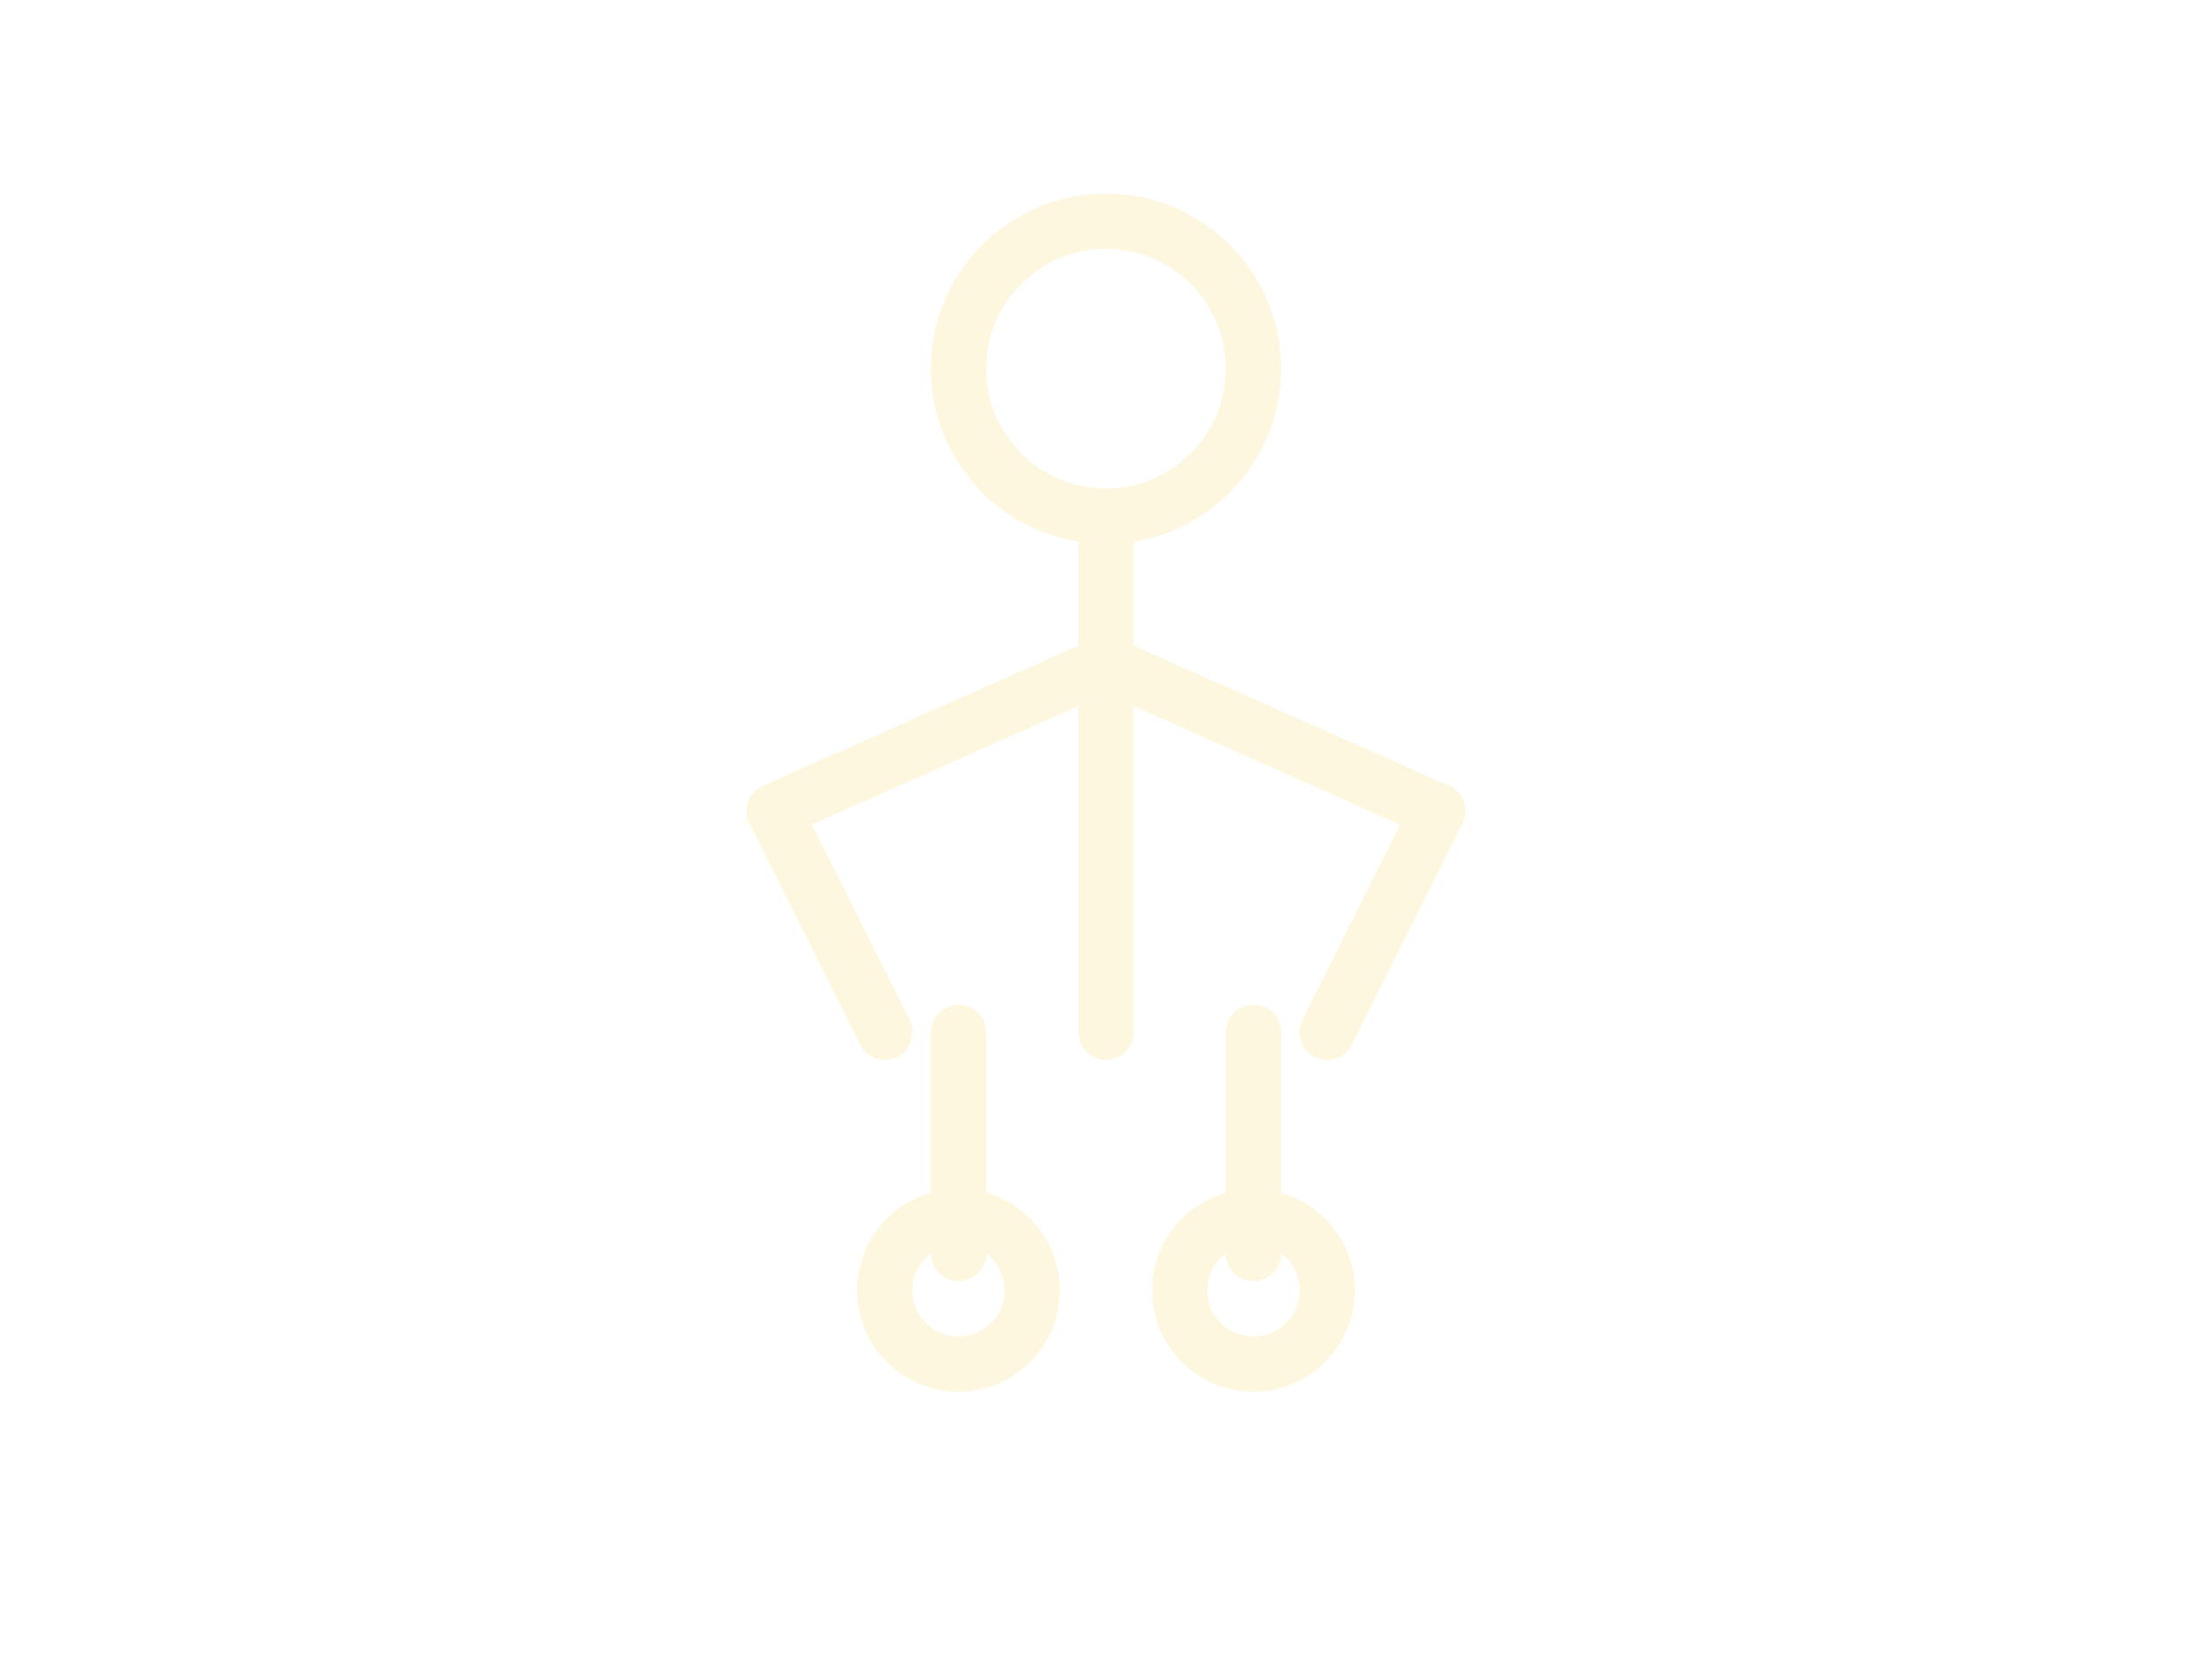
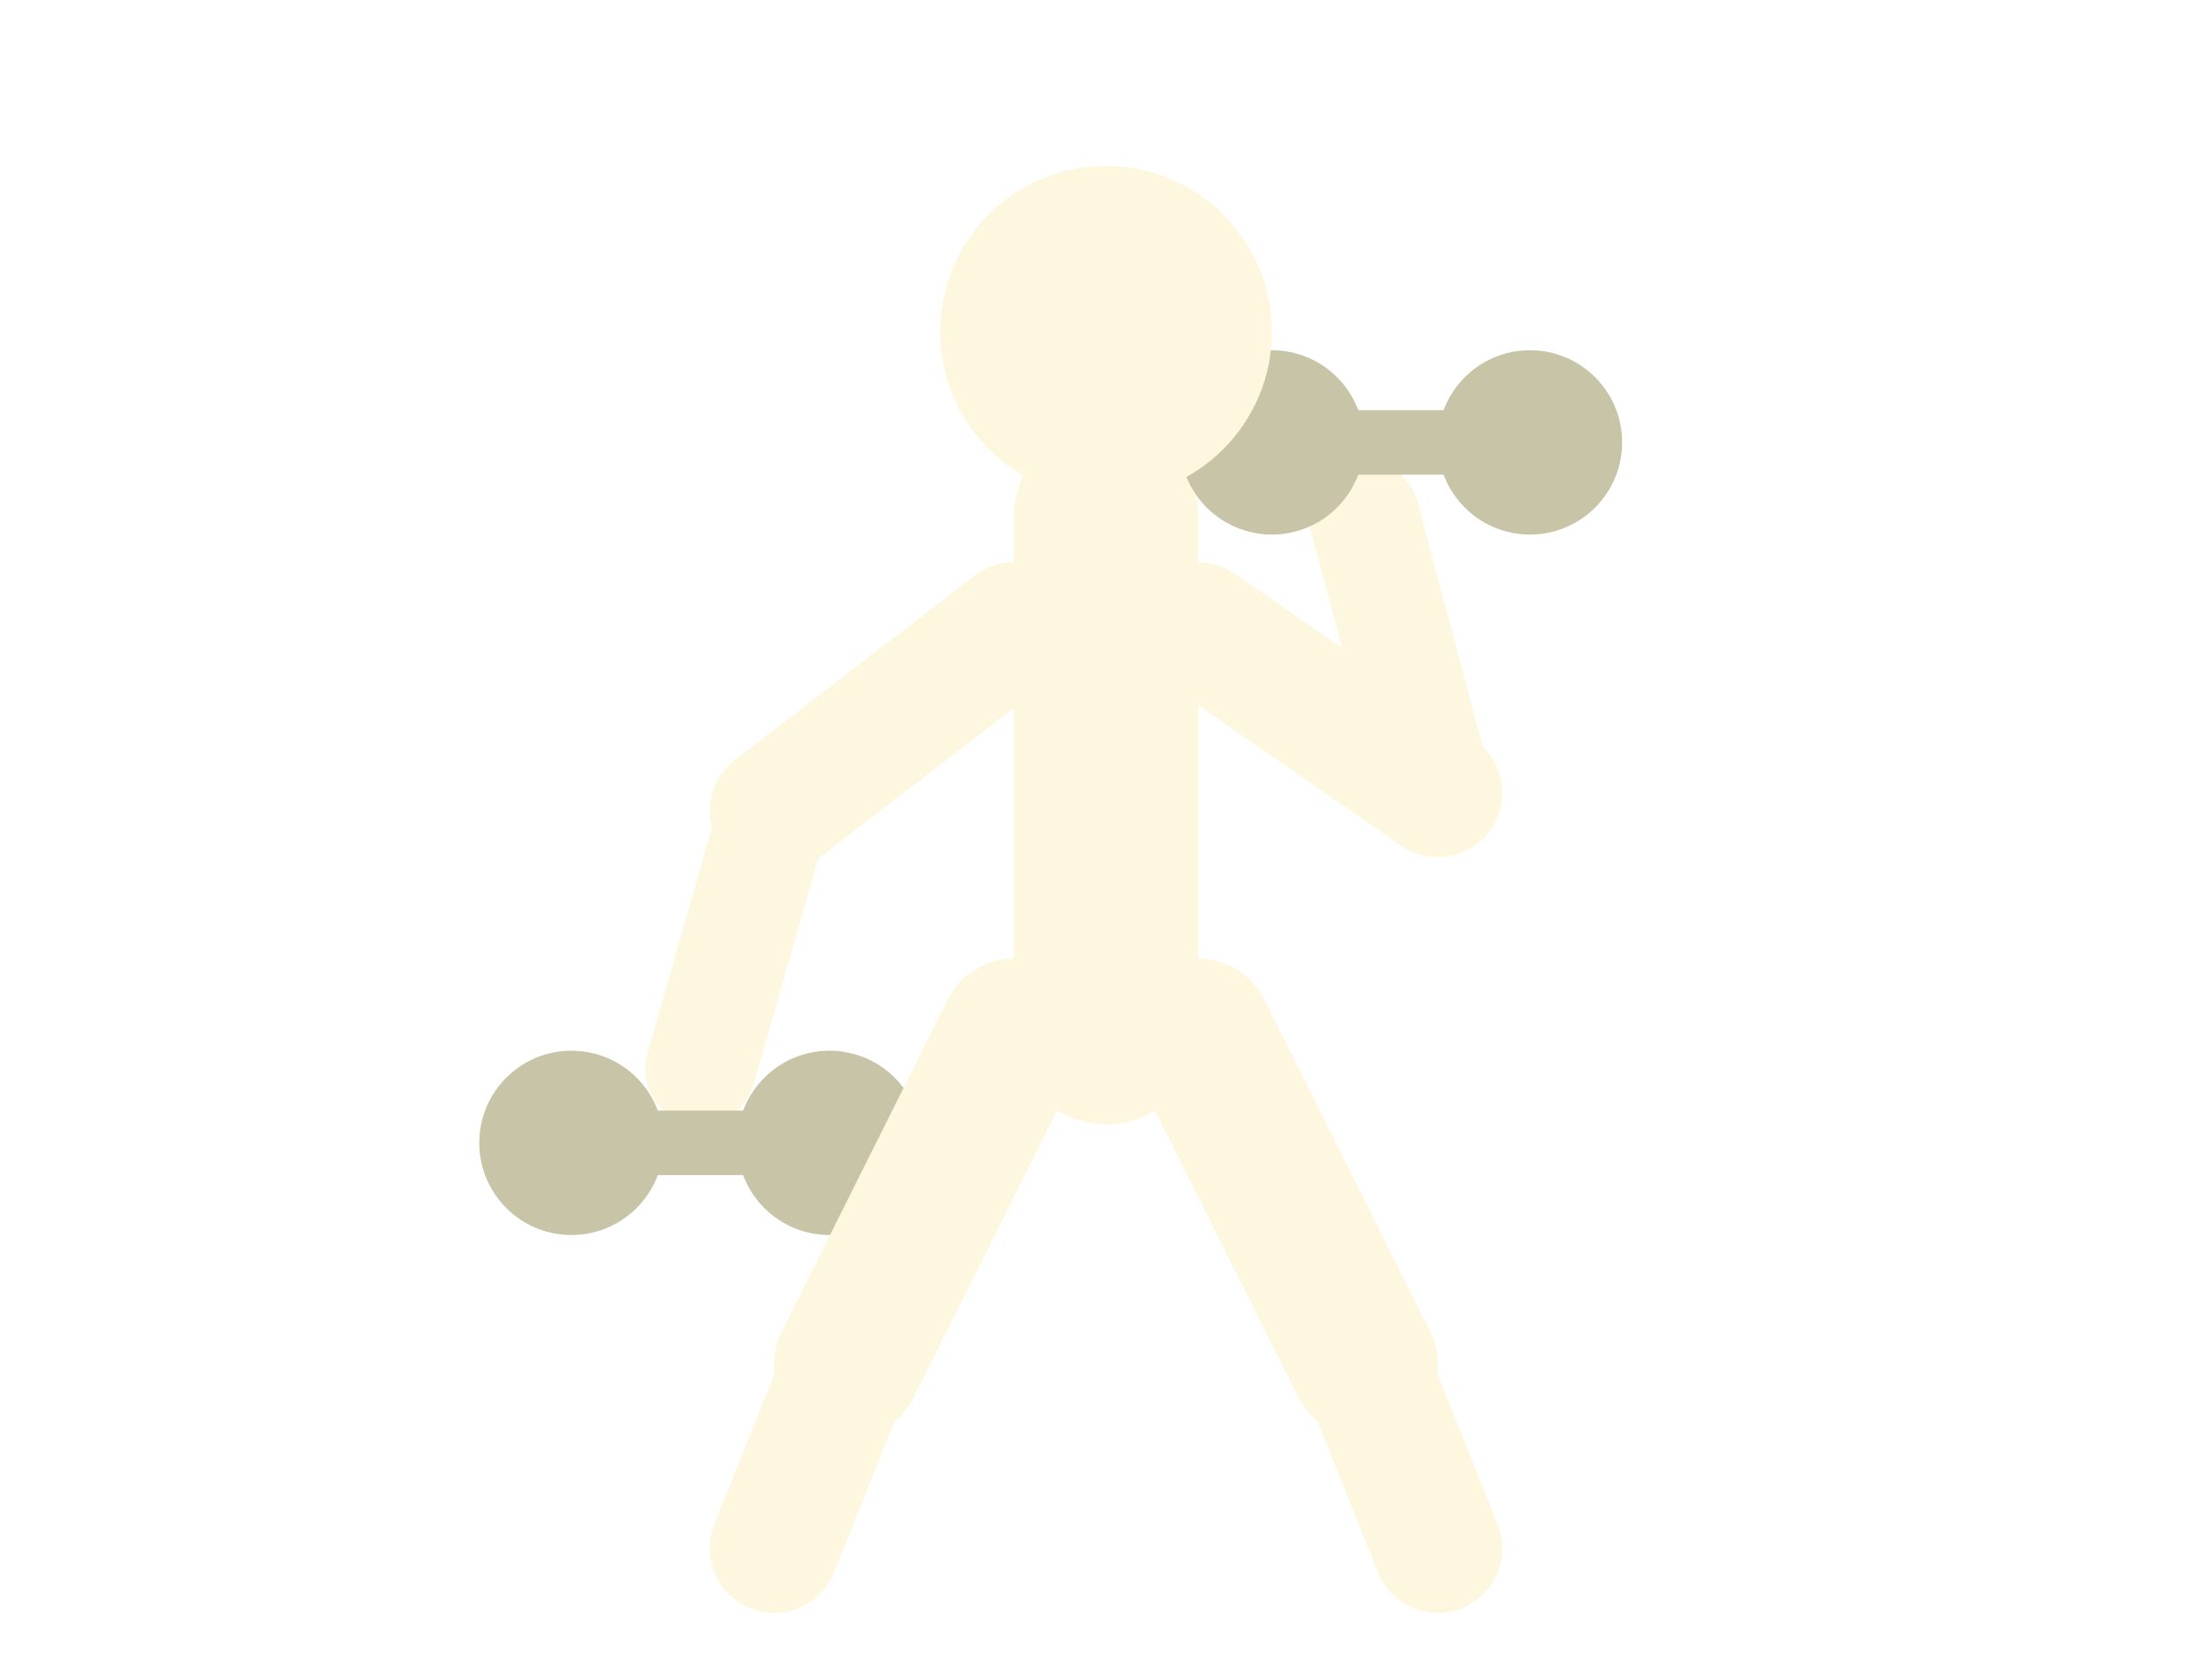
<svg xmlns="http://www.w3.org/2000/svg" viewBox="0 0 120 90" fill="none">
-   <circle cx="60" cy="20" r="8" stroke="#fef7e0" stroke-width="3" />
-   <line x1="60" y1="28" x2="60" y2="56" stroke="#fef7e0" stroke-width="3" stroke-linecap="round" />
-   <line x1="60" y1="36" x2="42" y2="44" stroke="#fef7e0" stroke-width="3" stroke-linecap="round" />
-   <line x1="42" y1="44" x2="48" y2="56" stroke="#fef7e0" stroke-width="3" stroke-linecap="round" />
-   <line x1="60" y1="36" x2="78" y2="44" stroke="#fef7e0" stroke-width="3" stroke-linecap="round" />
-   <line x1="78" y1="44" x2="72" y2="56" stroke="#fef7e0" stroke-width="3" stroke-linecap="round" />
-   <line x1="52" y1="56" x2="52" y2="68" stroke="#fef7e0" stroke-width="3" stroke-linecap="round" />
-   <line x1="68" y1="56" x2="68" y2="68" stroke="#fef7e0" stroke-width="3" stroke-linecap="round" />
-   <circle cx="52" cy="70" r="4" stroke="#fef7e0" stroke-width="3" />
-   <circle cx="68" cy="70" r="4" stroke="#fef7e0" stroke-width="3" />
+   <line x1="60" y1="28" x2="60" y2="56" stroke="#fef7e0" stroke-width="10" stroke-linecap="round" />
+   <line x1="55" y1="34" x2="42" y2="44" stroke="#fef7e0" stroke-width="7" stroke-linecap="round" />
+   <line x1="42" y1="44" x2="38" y2="58" stroke="#fef7e0" stroke-width="6" stroke-linecap="round" />
+   <circle cx="31" cy="62" r="5" fill="#c8c4a8" />
+   <line x1="31" y1="62" x2="45" y2="62" stroke="#c8c4a8" stroke-width="3.5" stroke-linecap="round" />
+   <circle cx="45" cy="62" r="5" fill="#c8c4a8" />
+   <line x1="65" y1="34" x2="78" y2="43" stroke="#fef7e0" stroke-width="7" stroke-linecap="round" />
+   <line x1="78" y1="43" x2="74" y2="28" stroke="#fef7e0" stroke-width="6" stroke-linecap="round" />
+   <circle cx="69" cy="24" r="5" fill="#c8c4a8" />
+   <line x1="69" y1="24" x2="83" y2="24" stroke="#c8c4a8" stroke-width="3.5" stroke-linecap="round" />
+   <circle cx="83" cy="24" r="5" fill="#c8c4a8" />
+   <line x1="55" y1="56" x2="46" y2="74" stroke="#fef7e0" stroke-width="8" stroke-linecap="round" />
+   <line x1="46" y1="74" x2="42" y2="84" stroke="#fef7e0" stroke-width="7" stroke-linecap="round" />
+   <line x1="65" y1="56" x2="74" y2="74" stroke="#fef7e0" stroke-width="8" stroke-linecap="round" />
+   <line x1="74" y1="74" x2="78" y2="84" stroke="#fef7e0" stroke-width="7" stroke-linecap="round" />
+   <circle cx="60" cy="18" r="9" fill="#fef7e0" />
</svg>
